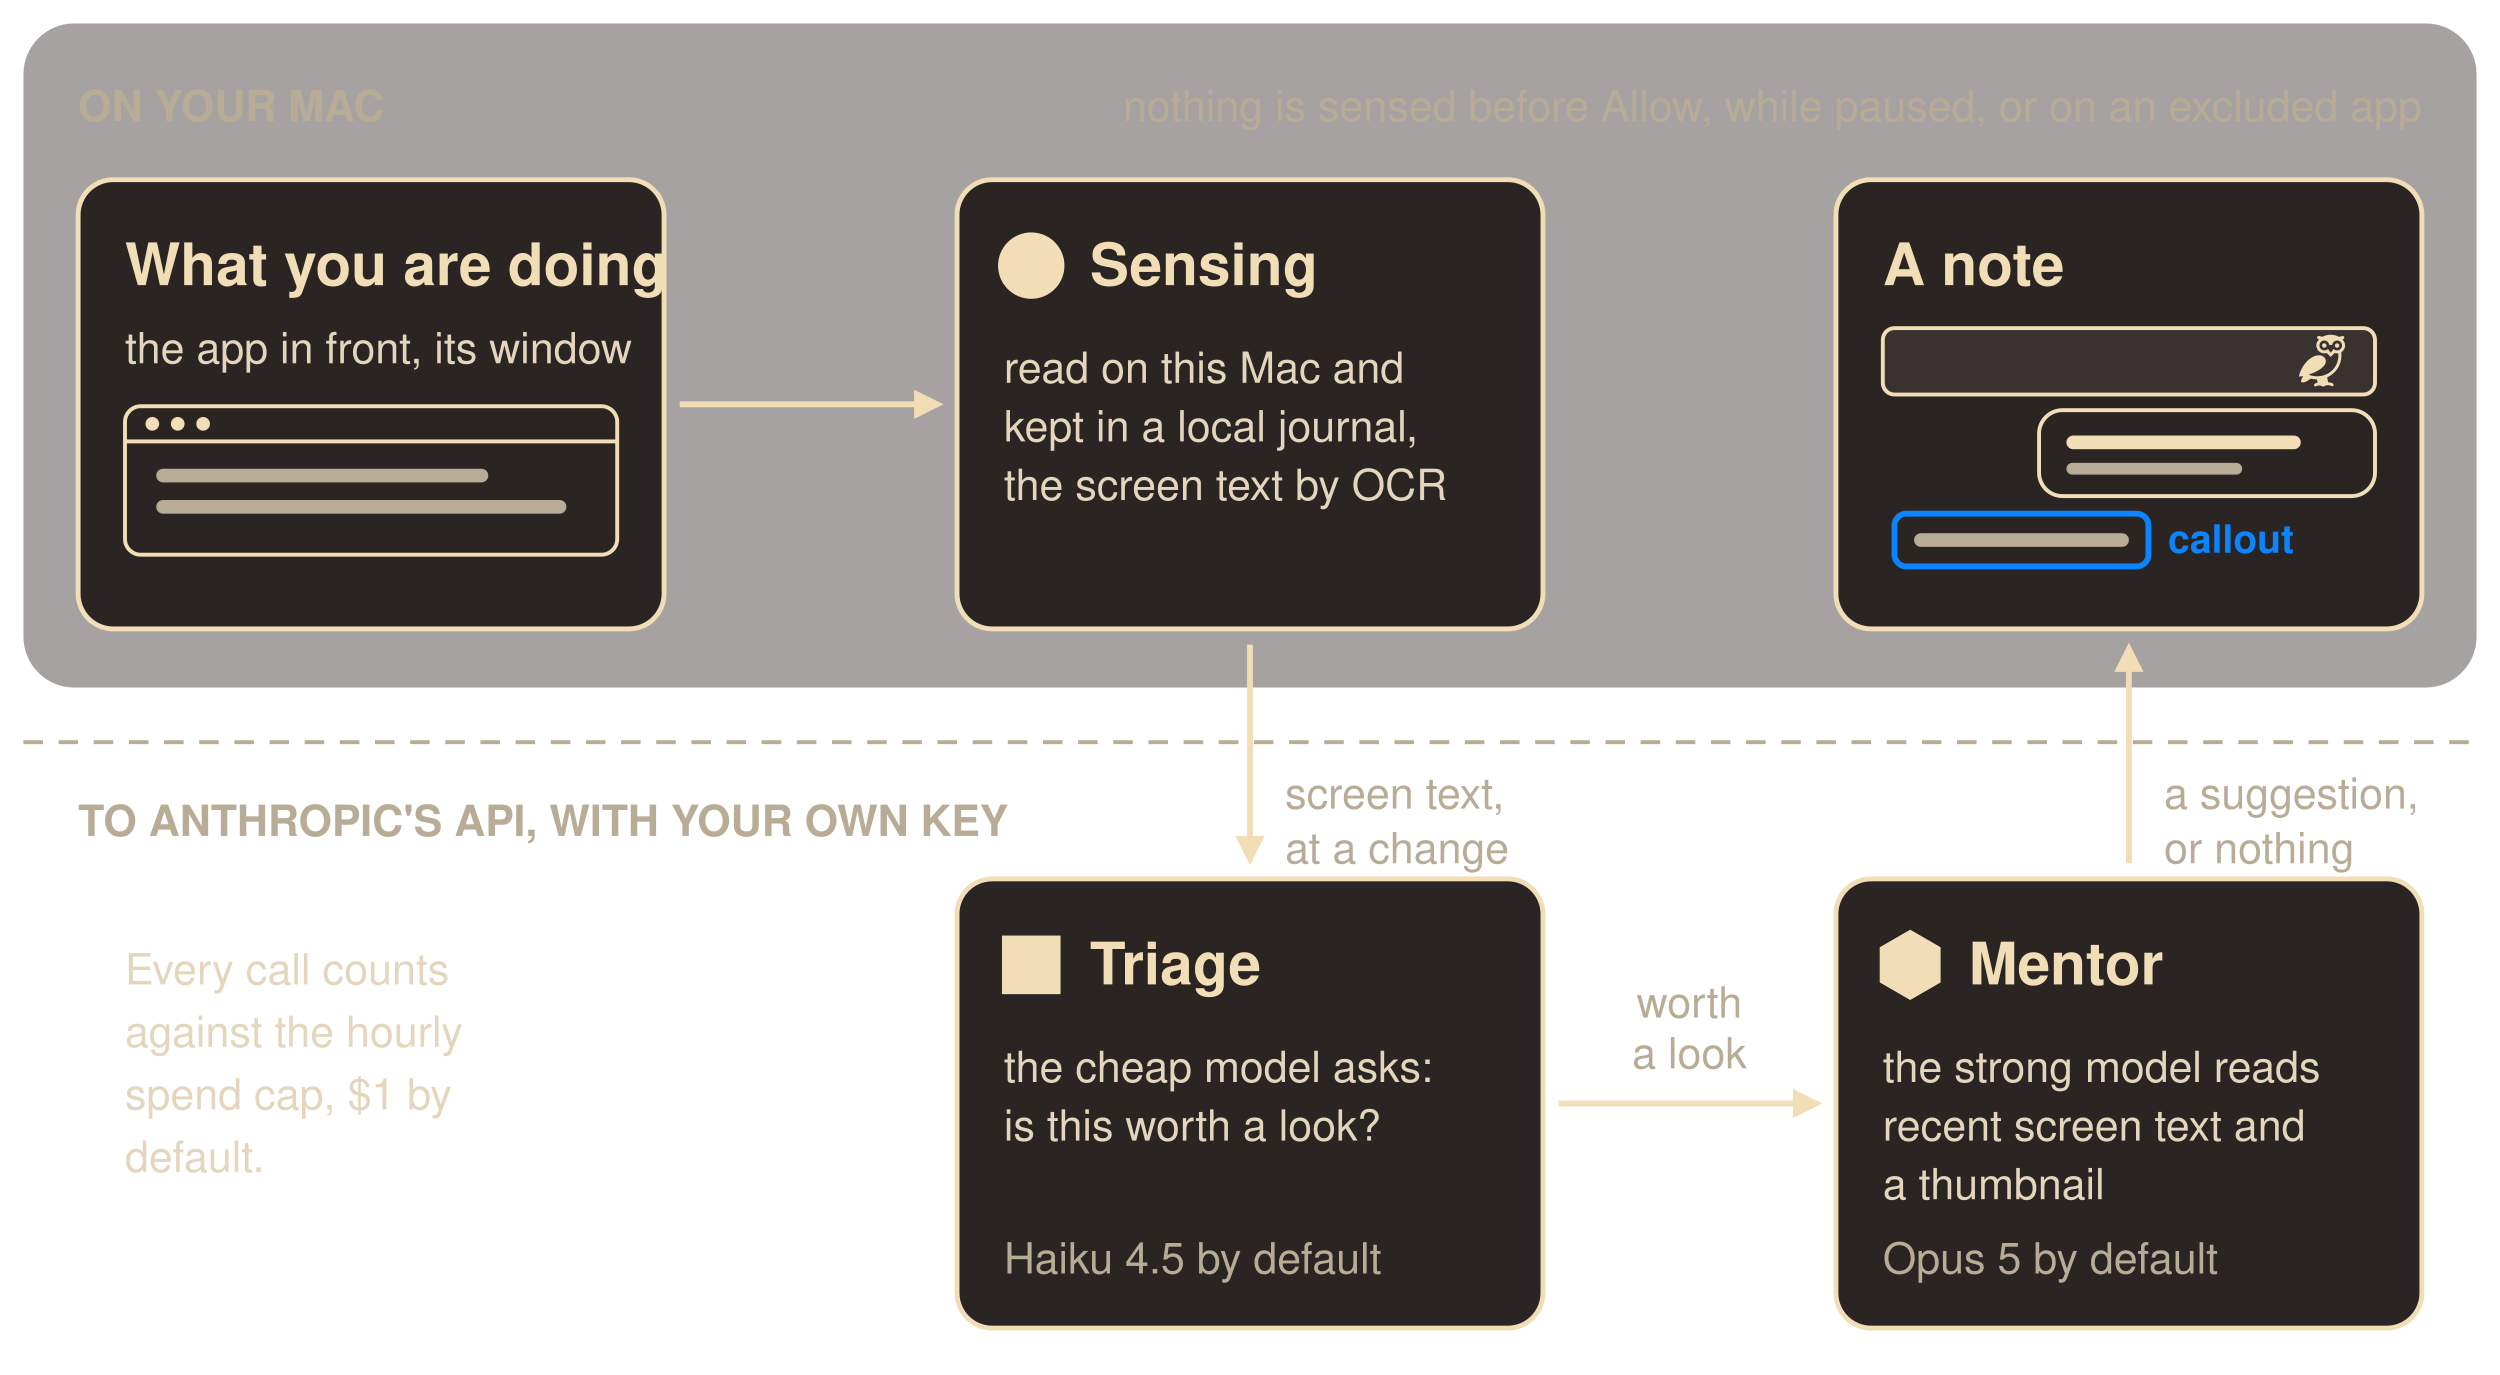
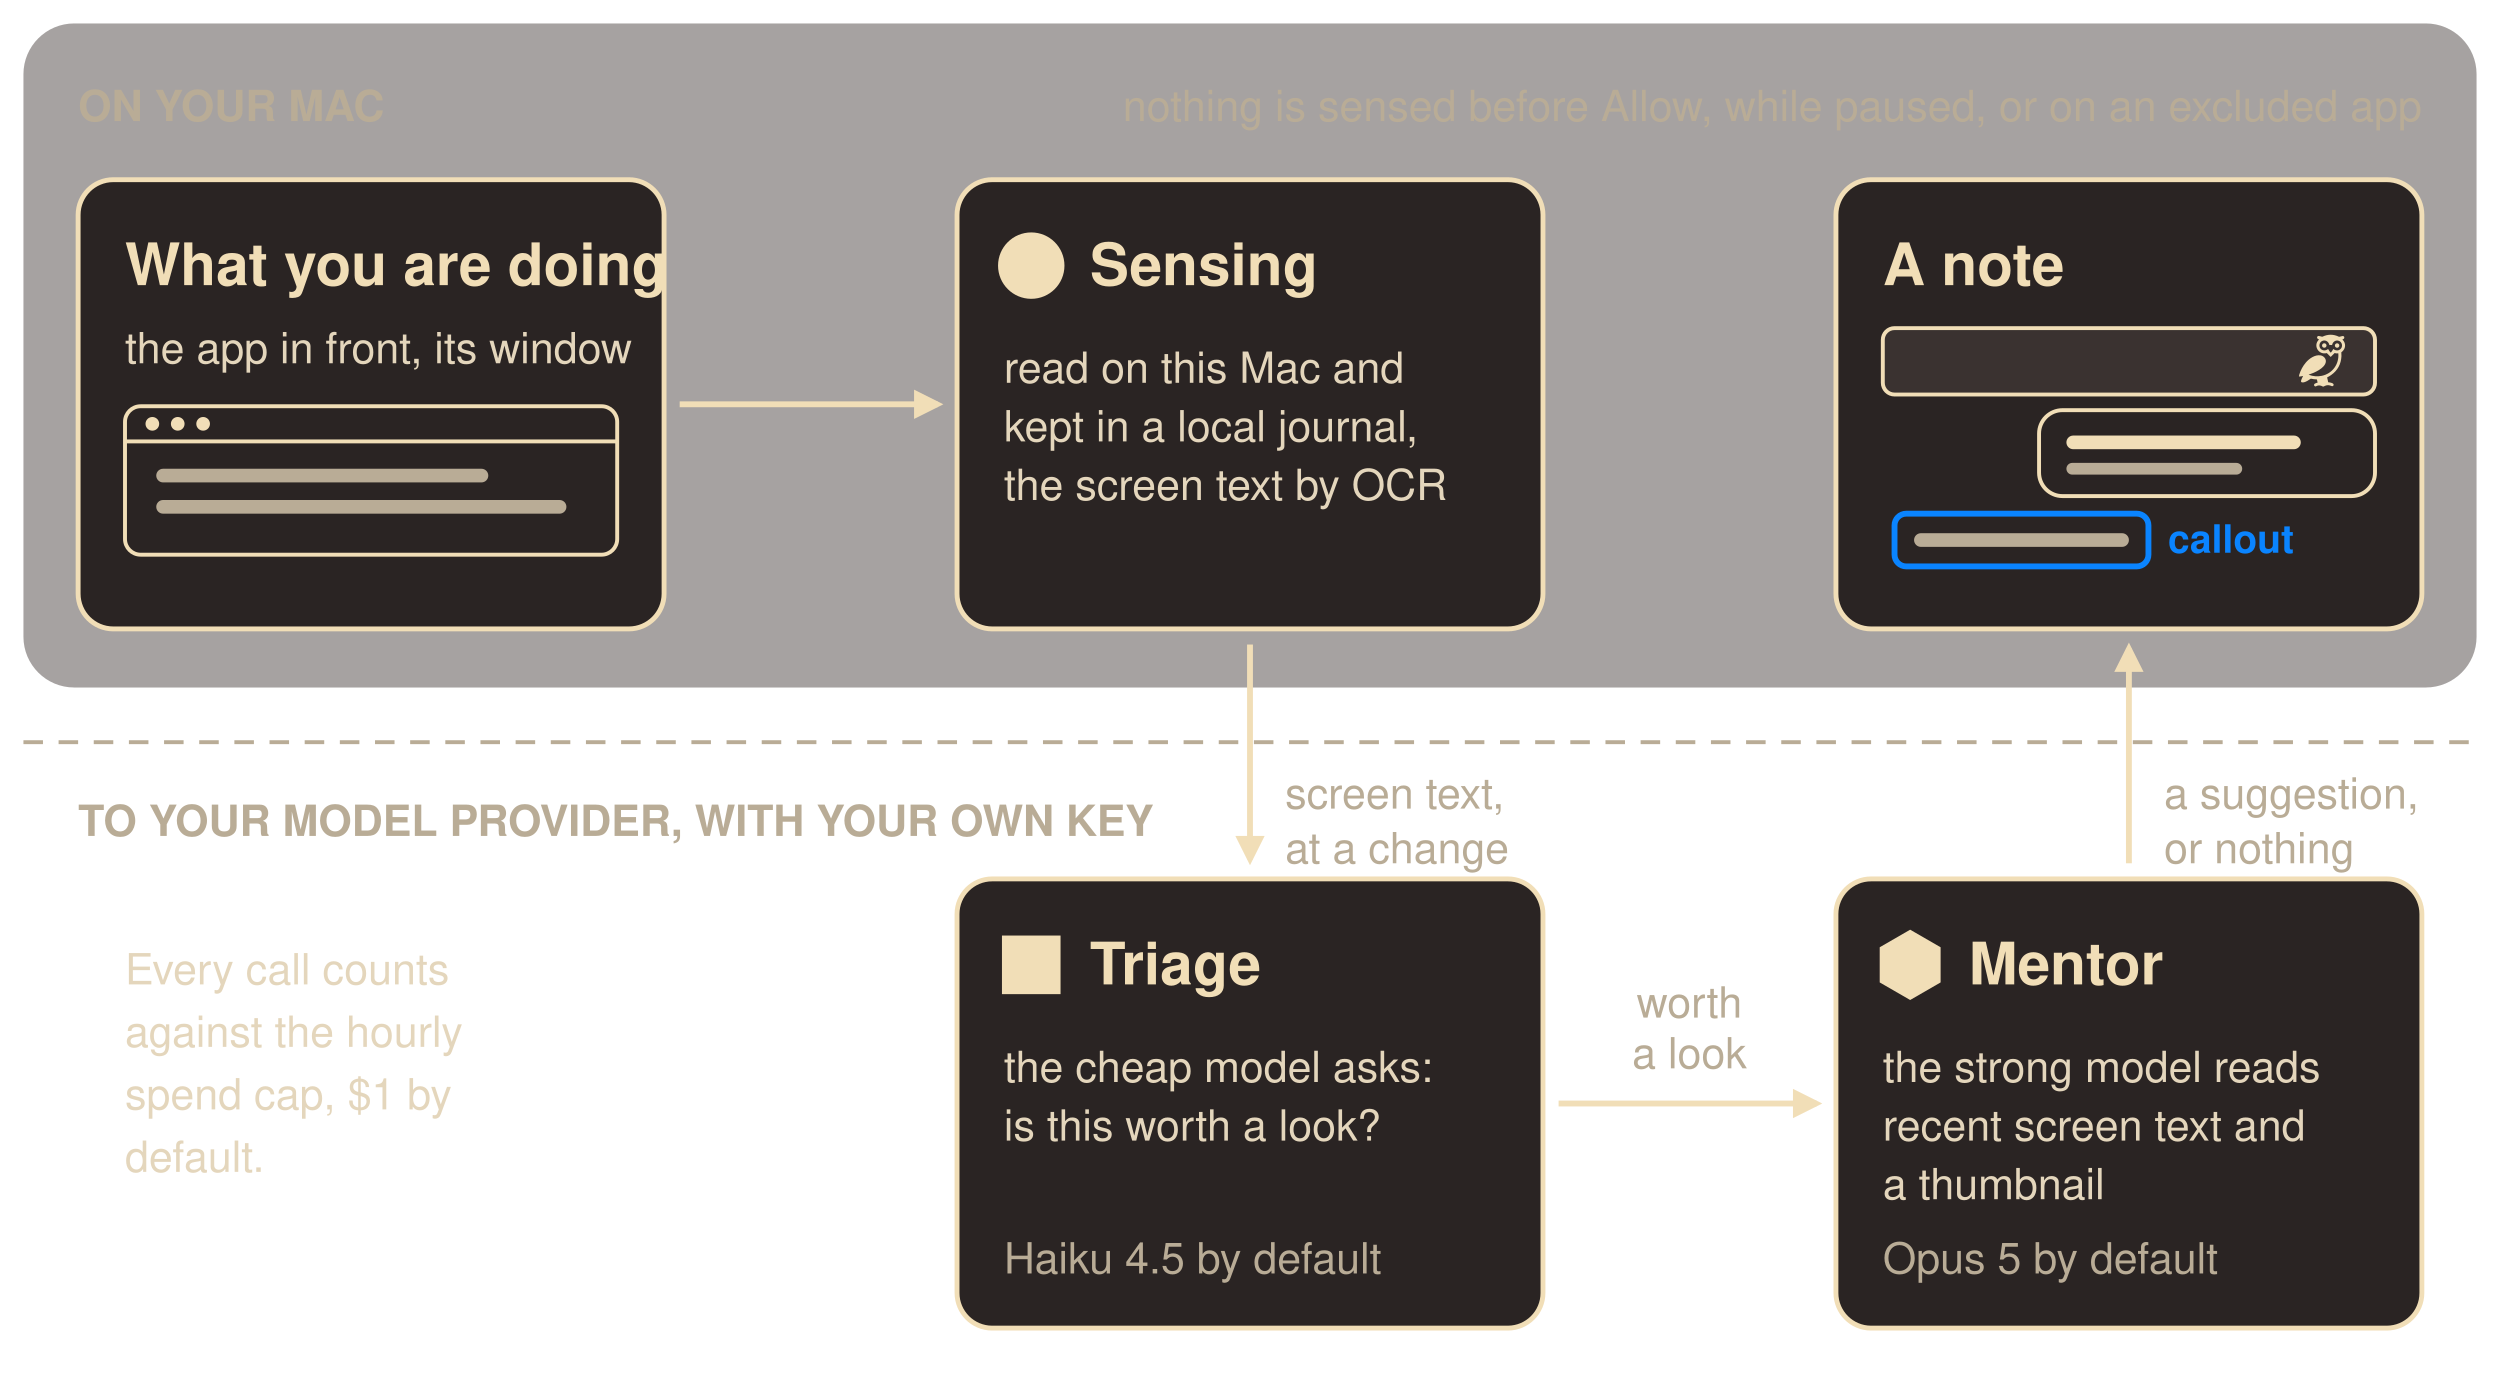
<svg xmlns="http://www.w3.org/2000/svg" viewBox="0 0 1280 704" width="1280" height="704" font-family="-apple-system, BlinkMacSystemFont, 'SF Pro Text', 'Helvetica Neue', Helvetica, Arial, sans-serif">
  <defs>
    <marker id="head" viewBox="0 0 10 10" refX="8" refY="5" markerWidth="5" markerHeight="5" orient="auto-start-reverse">
      <path d="M0,0 L10,5 L0,10 z" fill="#F1DEB7" />
    </marker>
  </defs>
  <rect x="12" y="12" width="1256.0" height="340.0" rx="26" fill="#3A3230" fill-opacity="0.45" />
  <text x="40.0" y="62.0" font-size="22.0" font-weight="700" fill="#B9AC96" text-anchor="start">ON YOUR MAC</text>
  <text x="1240.0" y="62.0" font-size="22.0" font-weight="400" fill="#B9AC96" text-anchor="end">nothing is sensed before Allow, while paused, or on an excluded app</text>
  <line x1="12" y1="380.0" x2="1268.0" y2="380.0" stroke="#B9AC96" stroke-width="2" stroke-dasharray="10 8" />
-   <text x="40.0" y="428.0" font-size="22.0" font-weight="700" fill="#B9AC96" text-anchor="start">TO ANTHROPIC'S API, WITH YOUR OWN KEY</text>
+   <text x="40.0" y="428.0" font-size="22.0" font-weight="700" fill="#B9AC96" text-anchor="start">TO YOUR MODEL PROVIDER, WITH YOUR OWN KEY</text>
  <rect x="40.0" y="92.0" width="300.0" height="230.0" rx="18" fill="#2A2423" stroke="#F1DEB7" stroke-width="2.5" />
  <text x="108.0" y="146.0" font-size="30.0" font-weight="600" fill="#F1DEB7" text-anchor="start" />
  <text x="64.0" y="146.0" font-size="30.0" font-weight="600" fill="#F1DEB7" text-anchor="start">What you are doing</text>
  <text x="64.0" y="186.0" font-size="22.0" font-weight="400" fill="#E4D6BC" text-anchor="start">the app in front, its window</text>
  <rect x="64.0" y="208.0" width="252" height="76" rx="8" fill="none" stroke="#F1DEB7" stroke-width="2" />
  <line x1="64.0" y1="226.0" x2="316.0" y2="226.0" stroke="#F1DEB7" stroke-width="2" />
  <circle cx="78.0" cy="217.0" r="3.5" fill="#F1DEB7" />
  <circle cx="91.0" cy="217.0" r="3.5" fill="#F1DEB7" />
  <circle cx="104.0" cy="217.0" r="3.5" fill="#F1DEB7" />
  <rect x="80.0" y="240.0" width="170" height="7" rx="3.5" fill="#B9AC96" />
  <rect x="80.0" y="256.0" width="210" height="7" rx="3.5" fill="#B9AC96" />
  <rect x="490.0" y="92.0" width="300.0" height="230.0" rx="18" fill="#2A2423" stroke="#F1DEB7" stroke-width="2.5" />
  <circle cx="528.0" cy="136.0" r="17" fill="#F1DEB7" />
  <text x="558.0" y="146.0" font-size="30.0" font-weight="600" fill="#F1DEB7" text-anchor="start">Sensing</text>
  <text x="514.0" y="196.0" font-size="22.0" font-weight="400" fill="#E4D6BC" text-anchor="start">read on this Mac and</text>
  <text x="514.0" y="226.0" font-size="22.0" font-weight="400" fill="#E4D6BC" text-anchor="start">kept in a local journal,</text>
  <text x="514.0" y="256.0" font-size="22.0" font-weight="400" fill="#E4D6BC" text-anchor="start">the screen text by OCR</text>
  <rect x="940.0" y="92.0" width="300.0" height="230.0" rx="18" fill="#2A2423" stroke="#F1DEB7" stroke-width="2.5" />
  <text x="1008.0" y="146.0" font-size="30.0" font-weight="600" fill="#F1DEB7" text-anchor="start" />
  <text x="964.0" y="146.0" font-size="30.0" font-weight="600" fill="#F1DEB7" text-anchor="start">A note</text>
  <rect x="964.0" y="168.0" width="252" height="34" rx="6" fill="#3A3230" stroke="#F1DEB7" stroke-width="2" />
  <g transform="translate(1176.0 171.0) scale(0.0712)">
    <path d="M 147.750 350.226 C 141.839 351.004 135.457 353.445 128.601 357.539 C 126.261 358.941 124.558 361.203 123.859 363.843 C 123.164 366.484 123.523 369.293 124.867 371.668 L 124.890 371.738 C 125.574 372.949 126.500 374.011 127.605 374.859 C 128.714 375.703 129.980 376.316 131.332 376.656 C 132.683 376.996 134.089 377.058 135.464 376.840 C 136.839 376.621 138.160 376.125 139.336 375.383 C 153.734 366.312 171.171 369.308 185.371 377.316 C 186.492 377.941 187.746 378.297 189.023 378.347 C 190.300 378.398 191.574 378.144 192.726 377.609 C 193.867 377.082 197.148 375.523 202.558 372.929 C 213.742 367.550 226.410 366.945 238.402 370.320 C 246.414 372.570 257.437 381.050 263.019 370.140 C 271.882 352.793 236.175 347.660 226.859 347.527 C 226.461 347.523 226.070 347.386 225.753 347.133 C 225.441 346.883 225.218 346.527 225.129 346.133 L 217.836 313.754 C 217.738 313.304 217.793 312.840 217.992 312.429 C 218.191 312.019 218.527 311.691 218.941 311.504 C 227.820 307.332 237.218 301.718 247.132 294.652 C 293.347 261.726 317.812 216.695 320.527 159.562 C 320.910 151.754 320.101 138.547 319.648 132.539 C 319.625 132.191 319.691 131.843 319.843 131.527 C 320.000 131.215 320.234 130.949 320.527 130.761 C 322.523 129.457 324.453 127.961 326.308 126.285 C 352.656 102.433 353.421 66.074 328.515 41.007 C 328.312 40.804 328.168 40.550 328.093 40.269 C 328.019 39.992 328.019 39.699 328.093 39.422 C 328.171 39.144 328.316 38.890 328.523 38.687 C 328.726 38.484 328.980 38.340 329.257 38.265 C 336.277 36.433 340.179 32.715 340.957 27.105 C 342.261 17.586 334.253 12.773 325.566 15.269 C 317.511 17.578 310.875 19.175 305.656 20.062 C 304.367 20.265 303.043 20.078 301.851 19.523 C 262.734 0.847 223.695 0.711 184.738 19.117 C 183.503 19.715 182.097 19.879 180.757 19.590 C 172.589 17.879 157.222 12.613 151.867 15.000 C 145.457 17.836 142.734 26.879 147.773 32.390 C 150.246 35.121 153.621 37.218 157.898 38.691 C 158.086 38.754 158.253 38.863 158.386 39.011 C 158.519 39.160 158.617 39.340 158.660 39.535 C 158.707 39.726 158.699 39.929 158.648 40.121 C 158.589 40.312 158.488 40.484 158.347 40.625 C 114.472 83.691 155.941 152.160 214.011 137.625 C 214.398 137.527 214.800 137.531 215.183 137.633 C 215.566 137.738 215.914 137.933 216.195 138.211 L 242.183 164.218 C 242.437 164.472 242.789 164.617 243.148 164.617 C 243.511 164.617 243.859 164.472 244.117 164.218 L 270.332 138.007 C 270.609 137.726 270.957 137.527 271.336 137.429 C 271.714 137.328 272.113 137.336 272.488 137.445 C 280.636 139.769 288.800 140.347 296.992 139.175 C 297.121 139.156 297.250 139.164 297.375 139.195 C 297.500 139.230 297.617 139.289 297.718 139.371 C 297.820 139.449 297.902 139.550 297.964 139.664 C 298.027 139.777 298.062 139.902 298.074 140.031 C 304.531 217.500 255.343 284.750 179.363 300.816 C 148.164 307.418 117.015 304.957 85.921 293.437 C 85.761 293.383 85.621 293.281 85.523 293.140 C 85.425 293.000 85.379 292.832 85.382 292.664 C 85.386 292.496 85.449 292.336 85.550 292.203 C 85.656 292.070 85.804 291.972 85.964 291.929 C 124.238 280.117 202.582 246.121 208.253 200.086 C 211.043 177.222 192.211 157.379 170.160 153.824 C 130.289 147.390 88.441 176.750 63.961 205.933 C 42.586 231.433 27.015 260.273 17.250 292.445 C 15.914 296.812 15.168 300.777 15.000 304.347 C 14.992 304.562 15.023 304.769 15.101 304.968 C 15.175 305.168 15.289 305.347 15.437 305.500 C 15.586 305.648 15.761 305.769 15.957 305.851 C 16.156 305.929 16.363 305.972 16.574 305.968 C 25.484 305.836 34.171 304.550 42.629 302.121 C 42.836 302.066 43.054 302.074 43.257 302.140 C 43.461 302.207 43.640 302.332 43.773 302.496 C 43.906 302.664 43.988 302.867 44.007 303.082 C 44.031 303.293 43.988 303.504 43.890 303.695 C 36.902 316.625 32.371 327.082 30.300 335.062 C 26.296 350.562 42.472 349.574 52.214 347.078 C 66.074 343.543 84.929 332.675 99.148 322.058 C 99.511 321.785 99.925 321.601 100.363 321.507 C 100.800 321.414 101.257 321.418 101.691 321.515 C 116.183 324.679 129.879 326.390 142.777 326.648 C 143.136 326.652 143.484 326.781 143.761 327.007 C 144.039 327.238 144.230 327.554 144.308 327.906 L 148.941 348.515 C 148.984 348.707 148.988 348.906 148.949 349.097 C 148.910 349.289 148.836 349.472 148.722 349.633 C 148.609 349.793 148.464 349.925 148.300 350.031 C 148.129 350.133 147.945 350.199 147.750 350.226 Z M 243.351 78.898 C 246.160 78.914 248.918 79.160 251.632 79.640 C 251.992 79.703 252.363 79.629 252.668 79.433 C 252.972 79.238 253.191 78.933 253.273 78.586 C 258.136 58.222 274.582 44.023 295.664 47.445 C 327.050 52.550 335.109 94.851 309.433 111.929 C 296.699 120.418 283.019 120.562 268.394 112.355 C 266.371 111.230 264.953 109.746 263.308 108.668 C 263.129 108.547 262.921 108.468 262.711 108.433 C 262.496 108.398 262.277 108.410 262.066 108.465 C 261.855 108.519 261.660 108.617 261.492 108.754 C 261.320 108.890 261.183 109.058 261.082 109.250 C 257.574 116.000 252.800 123.254 246.773 131.007 C 245.484 132.660 244.320 133.484 243.285 133.484 C 242.250 133.484 241.086 132.652 239.796 130.988 C 233.796 123.215 229.050 115.957 225.554 109.207 C 225.457 109.011 225.320 108.840 225.148 108.703 C 224.984 108.562 224.789 108.465 224.578 108.406 C 224.367 108.347 224.148 108.336 223.933 108.371 C 223.718 108.402 223.511 108.480 223.328 108.597 C 221.683 109.679 220.269 111.164 218.242 112.289 C 203.589 120.449 189.910 120.269 177.203 111.750 C 151.574 94.605 159.742 52.328 191.152 47.285 C 212.234 43.933 228.636 58.175 233.453 78.562 C 233.539 78.910 233.753 79.215 234.058 79.414 C 234.367 79.609 234.734 79.683 235.093 79.621 C 237.812 79.136 240.562 78.898 243.351 78.898 Z M 213.113 82.883 C 213.113 87.140 211.421 91.230 208.406 94.242 C 205.394 97.254 201.308 98.945 197.046 98.945 C 192.785 98.945 188.699 97.254 185.687 94.242 C 182.675 91.230 180.984 87.140 180.984 82.883 C 180.984 78.621 182.675 74.535 185.687 71.523 C 188.699 68.507 192.785 66.816 197.046 66.816 C 201.308 66.816 205.394 68.507 208.406 71.523 C 211.421 74.535 213.113 78.621 213.113 82.883 Z M 305.339 83.039 C 305.339 87.289 303.652 91.363 300.648 94.367 C 297.644 97.371 293.566 99.058 289.320 99.058 C 285.070 99.058 280.996 97.371 277.992 94.367 C 274.988 91.363 273.300 87.289 273.300 83.039 C 273.300 78.789 274.988 74.715 277.992 71.711 C 280.996 68.707 285.070 67.019 289.320 67.019 C 293.566 67.019 297.644 68.707 300.648 71.711 C 303.652 74.715 305.339 78.789 305.339 83.039 Z " fill="#F1DEB7" />
  </g>
  <rect x="1044.0" y="210.0" width="172" height="44" rx="12" fill="#2A2423" stroke="#F1DEB7" stroke-width="2" />
  <rect x="1058.0" y="223.0" width="120" height="7" rx="3.5" fill="#F1DEB7" />
  <rect x="1058.0" y="237.0" width="90" height="6" rx="3" fill="#B9AC96" />
  <rect x="980.0" y="273.0" width="110" height="7" rx="3.5" fill="#B9AC96" />
  <rect x="970.0" y="263.0" width="130" height="27" rx="6" fill="none" stroke="#0A84FF" stroke-width="3" />
  <text x="1110.0" y="283.0" font-size="20" fill="#0A84FF" font-weight="600">callout</text>
  <rect x="490.0" y="450.0" width="300.0" height="230.0" rx="18" fill="#2A2423" stroke="#F1DEB7" stroke-width="2.5" />
  <rect x="513.0" y="479.0" width="30" height="30" fill="#F1DEB7" />
  <text x="558.0" y="504.0" font-size="30.0" font-weight="600" fill="#F1DEB7" text-anchor="start">Triage</text>
  <text x="514.0" y="554.0" font-size="22.0" font-weight="400" fill="#E4D6BC" text-anchor="start">the cheap model asks:</text>
  <text x="514.0" y="584.0" font-size="22.0" font-weight="400" fill="#E4D6BC" text-anchor="start">is this worth a look?</text>
  <text x="514.0" y="652.0" font-size="22.0" font-weight="400" fill="#B9AC96" text-anchor="start">Haiku 4.5 by default</text>
  <rect x="940.0" y="450.0" width="300.0" height="230.0" rx="18" fill="#2A2423" stroke="#F1DEB7" stroke-width="2.5" />
  <polygon points="978.00,476.00 993.59,485.00 993.59,503.00 978.00,512.00 962.41,503.00 962.41,485.00" fill="#F1DEB7" />
  <text x="1008.0" y="504.0" font-size="30.0" font-weight="600" fill="#F1DEB7" text-anchor="start">Mentor</text>
  <text x="964.0" y="554.0" font-size="22.0" font-weight="400" fill="#E4D6BC" text-anchor="start">the strong model reads</text>
  <text x="964.0" y="584.0" font-size="22.0" font-weight="400" fill="#E4D6BC" text-anchor="start">recent screen text and</text>
  <text x="964.0" y="614.0" font-size="22.0" font-weight="400" fill="#E4D6BC" text-anchor="start">a thumbnail</text>
  <text x="964.0" y="652.0" font-size="22.0" font-weight="400" fill="#B9AC96" text-anchor="start">Opus 5 by default</text>
  <text x="64.0" y="504.0" font-size="22.0" font-weight="400" fill="#E4D6BC" text-anchor="start">Every call counts</text>
  <text x="64.0" y="536.0" font-size="22.0" font-weight="400" fill="#E4D6BC" text-anchor="start">against the hourly</text>
  <text x="64.0" y="568.0" font-size="22.0" font-weight="400" fill="#E4D6BC" text-anchor="start">spend cap, $1 by</text>
  <text x="64.0" y="600.0" font-size="22.0" font-weight="400" fill="#E4D6BC" text-anchor="start">default.</text>
  <line x1="348.0" y1="207.0" x2="480.0" y2="207.0" stroke="#F1DEB7" stroke-width="3" marker-end="url(#head)" />
  <line x1="640.0" y1="330.0" x2="640.0" y2="440.0" stroke="#F1DEB7" stroke-width="3" marker-end="url(#head)" />
  <text x="658.0" y="414.0" font-size="22.0" font-weight="400" fill="#B9AC96" text-anchor="start">screen text,</text>
  <text x="658.0" y="442.0" font-size="22.0" font-weight="400" fill="#B9AC96" text-anchor="start">at a change</text>
  <line x1="798.0" y1="565.0" x2="930.0" y2="565.0" stroke="#F1DEB7" stroke-width="3" marker-end="url(#head)" />
  <text x="865.0" y="521.0" font-size="22.0" font-weight="400" fill="#B9AC96" text-anchor="middle">worth</text>
  <text x="865.0" y="547.0" font-size="22.0" font-weight="400" fill="#B9AC96" text-anchor="middle">a look</text>
  <line x1="1090.0" y1="442.0" x2="1090.0" y2="332.0" stroke="#F1DEB7" stroke-width="3" marker-end="url(#head)" />
  <text x="1108.0" y="414.0" font-size="22.0" font-weight="400" fill="#B9AC96" text-anchor="start">a suggestion,</text>
  <text x="1108.0" y="442.0" font-size="22.0" font-weight="400" fill="#B9AC96" text-anchor="start">or nothing</text>
</svg>
